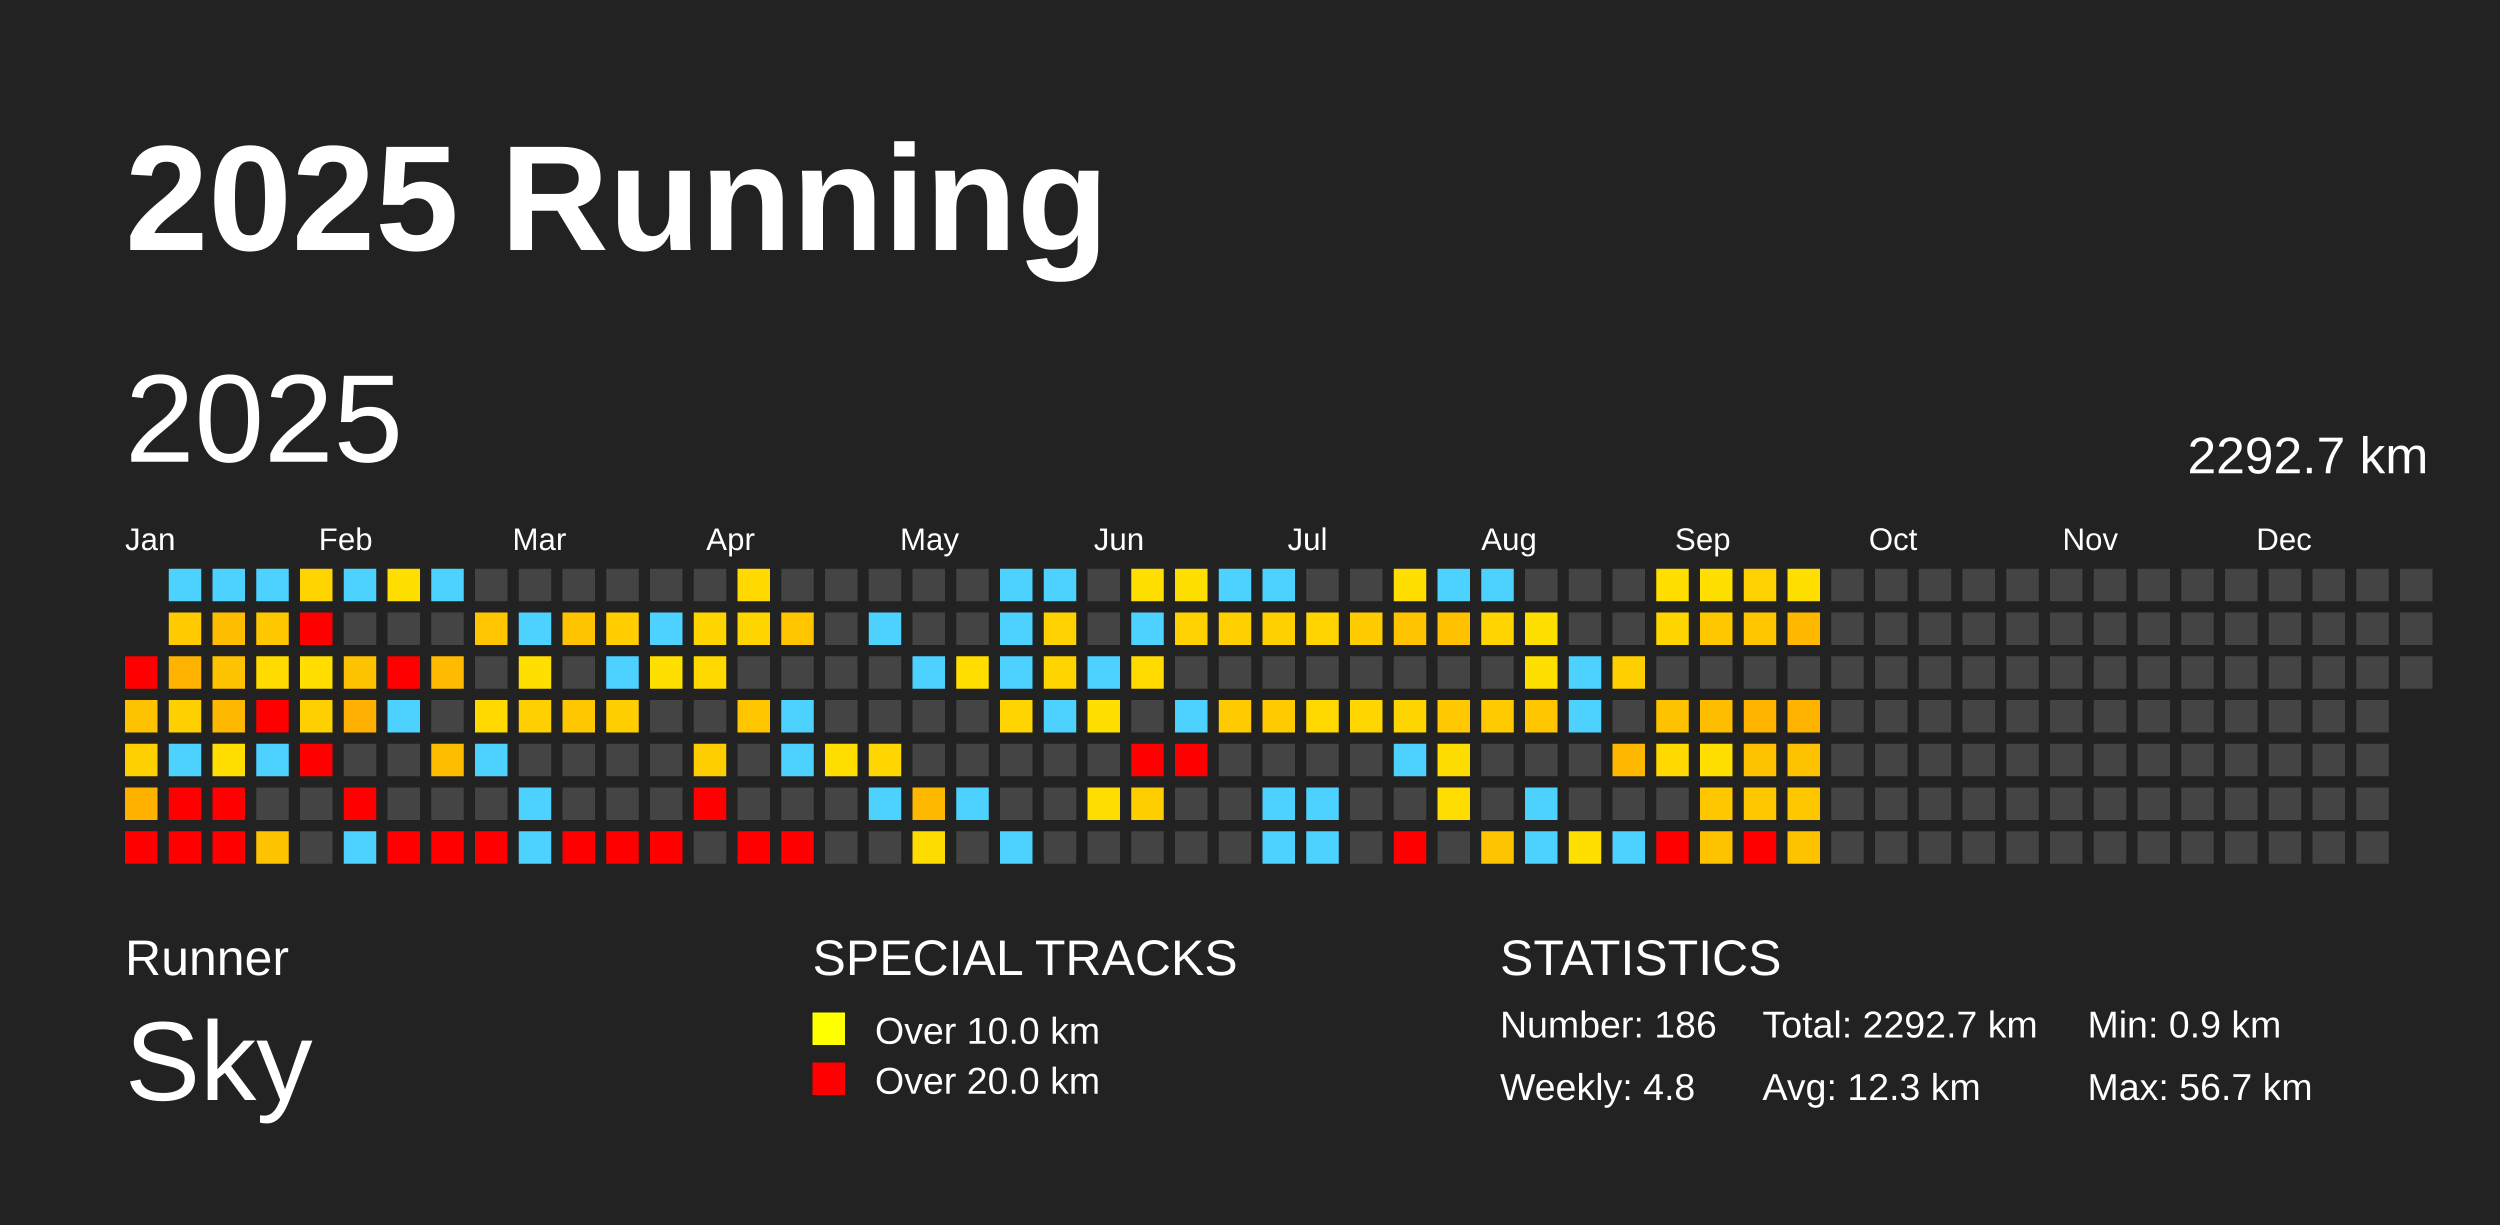
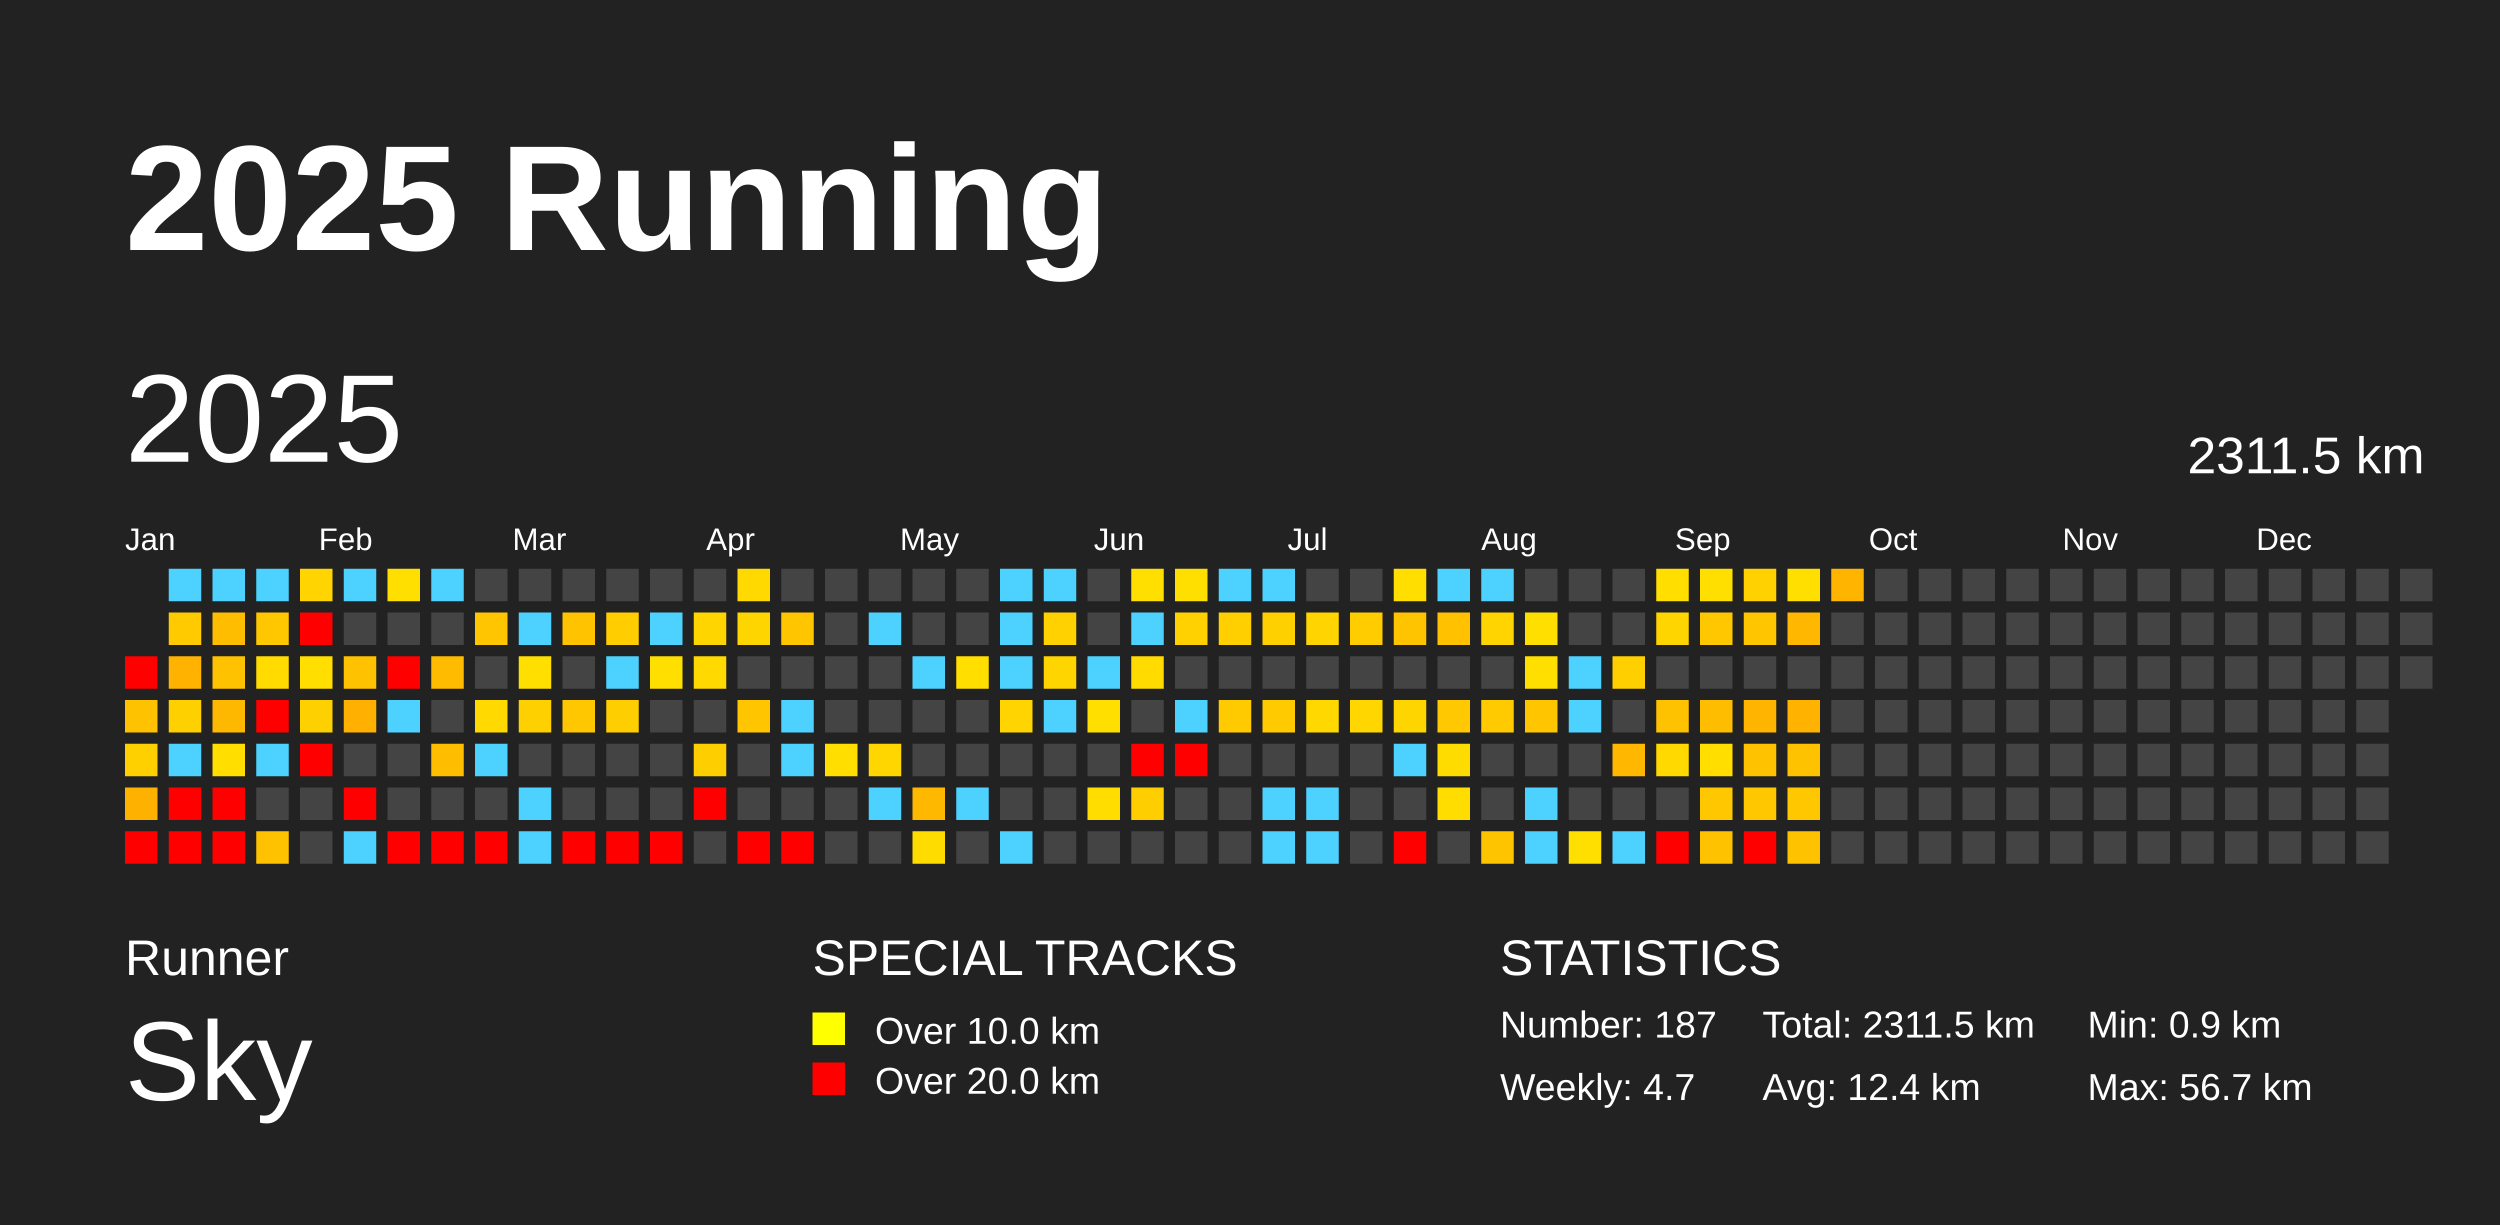
<svg xmlns="http://www.w3.org/2000/svg" baseProfile="full" height="98mm" version="1.1" viewBox="0,0,200,98" width="200mm">
  <defs />
  <rect fill="#222222" height="98" width="200" x="0" y="0" />
  <text fill="#FFFFFF" style="font-size:12px; font-family:Arial; font-weight:bold;" x="10" y="20">2025 Running</text>
  <text fill="#FFFFFF" style="font-size:4px; font-family:Arial" x="10" y="78">Runner</text>
  <text fill="#FFFFFF" style="font-size:9px; font-family:Arial" x="10" y="88">Sky</text>
  <text fill="#FFFFFF" style="font-size:4px; font-family:Arial" x="65" y="78">SPECIAL TRACKS</text>
  <rect fill="yellow" height="2.6" width="2.6" x="65" y="81" />
  <text fill="#FFFFFF" style="font-size:3px; font-family:Arial" x="70" y="83.5">Over 10.0 km</text>
  <rect fill="red" height="2.6" width="2.6" x="65" y="85" />
  <text fill="#FFFFFF" style="font-size:3px; font-family:Arial" x="70" y="87.5">Over 20.0 km</text>
  <text fill="#FFFFFF" style="font-size:4px; font-family:Arial" x="120" y="78">STATISTICS</text>
-   <text fill="#FFFFFF" style="font-size:3px; font-family:Arial" x="120" y="83">Number: 186</text>
-   <text fill="#FFFFFF" style="font-size:3px; font-family:Arial" x="120" y="88">Weekly: 4.8</text>
-   <text fill="#FFFFFF" style="font-size:3px; font-family:Arial" x="141" y="83">Total: 2292.7 km</text>
-   <text fill="#FFFFFF" style="font-size:3px; font-family:Arial" x="141" y="88">Avg: 12.3 km</text>
+   <text fill="#FFFFFF" style="font-size:3px; font-family:Arial" x="120" y="83">Number: 187</text>
+   <text fill="#FFFFFF" style="font-size:3px; font-family:Arial" x="120" y="88">Weekly: 4.7</text>
+   <text fill="#FFFFFF" style="font-size:3px; font-family:Arial" x="141" y="83">Total: 2311.5 km</text>
+   <text fill="#FFFFFF" style="font-size:3px; font-family:Arial" x="141" y="88">Avg: 12.4 km</text>
  <text fill="#FFFFFF" style="font-size:3px; font-family:Arial" x="167" y="83">Min: 0.9 km</text>
  <text fill="#FFFFFF" style="font-size:3px; font-family:Arial" x="167" y="88">Max: 56.7 km</text>
  <text dominant-baseline="hanging" fill="#FFFFFF" style="font-size:10.0px; font-family:Arial;" x="10" y="30">2025</text>
-   <text dominant-baseline="hanging" fill="#FFFFFF" style="font-size:4.125px; font-family:Arial;" x="175" y="35">2292.7 km</text>
+   <text dominant-baseline="hanging" fill="#FFFFFF" style="font-size:4.125px; font-family:Arial;" x="175" y="35">2311.5 km</text>
  <text fill="#FFFFFF" style="font-size:2.5px; font-family:Arial" x="10.0" y="44">Jan</text>
  <text fill="#FFFFFF" style="font-size:2.5px; font-family:Arial" x="25.5" y="44">Feb</text>
  <text fill="#FFFFFF" style="font-size:2.5px; font-family:Arial" x="41.0" y="44">Mar</text>
  <text fill="#FFFFFF" style="font-size:2.5px; font-family:Arial" x="56.5" y="44">Apr</text>
  <text fill="#FFFFFF" style="font-size:2.5px; font-family:Arial" x="72.0" y="44">May</text>
  <text fill="#FFFFFF" style="font-size:2.5px; font-family:Arial" x="87.5" y="44">Jun</text>
  <text fill="#FFFFFF" style="font-size:2.5px; font-family:Arial" x="103.0" y="44">Jul</text>
  <text fill="#FFFFFF" style="font-size:2.5px; font-family:Arial" x="118.5" y="44">Aug</text>
  <text fill="#FFFFFF" style="font-size:2.5px; font-family:Arial" x="134.0" y="44">Sep</text>
  <text fill="#FFFFFF" style="font-size:2.5px; font-family:Arial" x="149.5" y="44">Oct</text>
  <text fill="#FFFFFF" style="font-size:2.5px; font-family:Arial" x="165.0" y="44">Nov</text>
  <text fill="#FFFFFF" style="font-size:2.5px; font-family:Arial" x="180.5" y="44">Dec</text>
  <rect fill="red" height="2.6" width="2.6" x="10.0" y="52.5" />
  <rect fill="#ffc200" height="2.6" width="2.6" x="10.0" y="56.0" />
  <rect fill="#ffd000" height="2.6" width="2.6" x="10.0" y="59.5" />
  <rect fill="#ffb100" height="2.6" width="2.6" x="10.0" y="63.0" />
  <rect fill="red" height="2.6" width="2.6" x="10.0" y="66.5" />
  <rect fill="#4dd2ff" height="2.6" width="2.6" x="13.5" y="45.5" />
  <rect fill="#ffcb00" height="2.6" width="2.6" x="13.5" y="49.0" />
  <rect fill="#ffb300" height="2.6" width="2.6" x="13.5" y="52.5" />
  <rect fill="#ffd000" height="2.6" width="2.6" x="13.5" y="56.0" />
  <rect fill="#4dd2ff" height="2.6" width="2.6" x="13.5" y="59.5" />
  <rect fill="red" height="2.6" width="2.6" x="13.5" y="63.0" />
  <rect fill="red" height="2.6" width="2.6" x="13.5" y="66.5" />
  <rect fill="#4dd2ff" height="2.6" width="2.6" x="17.0" y="45.5" />
  <rect fill="#ffbd00" height="2.6" width="2.6" x="17.0" y="49.0" />
  <rect fill="#ffc200" height="2.6" width="2.6" x="17.0" y="52.5" />
  <rect fill="#ffb800" height="2.6" width="2.6" x="17.0" y="56.0" />
  <rect fill="#ffde00" height="2.6" width="2.6" x="17.0" y="59.5" />
  <rect fill="red" height="2.6" width="2.6" x="17.0" y="63.0" />
  <rect fill="red" height="2.6" width="2.6" x="17.0" y="66.5" />
  <rect fill="#4dd2ff" height="2.6" width="2.6" x="20.5" y="45.5" />
  <rect fill="#ffc700" height="2.6" width="2.6" x="20.5" y="49.0" />
  <rect fill="#ffdb00" height="2.6" width="2.6" x="20.5" y="52.5" />
  <rect fill="red" height="2.6" width="2.6" x="20.5" y="56.0" />
  <rect fill="#4dd2ff" height="2.6" width="2.6" x="20.5" y="59.5" />
  <rect fill="#444444" height="2.6" width="2.6" x="20.5" y="63.0" />
  <rect fill="#ffc200" height="2.6" width="2.6" x="20.5" y="66.5" />
  <rect fill="#ffd400" height="2.6" width="2.6" x="24.0" y="45.5" />
  <rect fill="red" height="2.6" width="2.6" x="24.0" y="49.0" />
  <rect fill="#ffde00" height="2.6" width="2.6" x="24.0" y="52.5" />
  <rect fill="#ffd000" height="2.6" width="2.6" x="24.0" y="56.0" />
  <rect fill="red" height="2.6" width="2.6" x="24.0" y="59.5" />
  <rect fill="#444444" height="2.6" width="2.6" x="24.0" y="63.0" />
  <rect fill="#444444" height="2.6" width="2.6" x="24.0" y="66.5" />
  <rect fill="#4dd2ff" height="2.6" width="2.6" x="27.5" y="45.5" />
  <rect fill="#444444" height="2.6" width="2.6" x="27.5" y="49.0" />
  <rect fill="#ffc200" height="2.6" width="2.6" x="27.5" y="52.5" />
  <rect fill="#ffb000" height="2.6" width="2.6" x="27.5" y="56.0" />
  <rect fill="#444444" height="2.6" width="2.6" x="27.5" y="59.5" />
  <rect fill="red" height="2.6" width="2.6" x="27.5" y="63.0" />
  <rect fill="#4dd2ff" height="2.6" width="2.6" x="27.5" y="66.5" />
  <rect fill="#ffdf00" height="2.6" width="2.6" x="31.0" y="45.5" />
  <rect fill="#444444" height="2.6" width="2.6" x="31.0" y="49.0" />
  <rect fill="red" height="2.6" width="2.6" x="31.0" y="52.5" />
  <rect fill="#4dd2ff" height="2.6" width="2.6" x="31.0" y="56.0" />
  <rect fill="#444444" height="2.6" width="2.6" x="31.0" y="59.5" />
  <rect fill="#444444" height="2.6" width="2.6" x="31.0" y="63.0" />
  <rect fill="red" height="2.6" width="2.6" x="31.0" y="66.5" />
  <rect fill="#4dd2ff" height="2.6" width="2.6" x="34.5" y="45.5" />
  <rect fill="#444444" height="2.6" width="2.6" x="34.5" y="49.0" />
  <rect fill="#ffbb00" height="2.6" width="2.6" x="34.5" y="52.5" />
  <rect fill="#444444" height="2.6" width="2.6" x="34.5" y="56.0" />
  <rect fill="#ffbd00" height="2.6" width="2.6" x="34.5" y="59.5" />
  <rect fill="#444444" height="2.6" width="2.6" x="34.5" y="63.0" />
  <rect fill="red" height="2.6" width="2.6" x="34.5" y="66.5" />
  <rect fill="#444444" height="2.6" width="2.6" x="38.0" y="45.5" />
  <rect fill="#ffc500" height="2.6" width="2.6" x="38.0" y="49.0" />
  <rect fill="#444444" height="2.6" width="2.6" x="38.0" y="52.5" />
  <rect fill="#ffd900" height="2.6" width="2.6" x="38.0" y="56.0" />
  <rect fill="#4dd2ff" height="2.6" width="2.6" x="38.0" y="59.5" />
  <rect fill="#444444" height="2.6" width="2.6" x="38.0" y="63.0" />
  <rect fill="red" height="2.6" width="2.6" x="38.0" y="66.5" />
  <rect fill="#444444" height="2.6" width="2.6" x="41.5" y="45.5" />
  <rect fill="#4dd2ff" height="2.6" width="2.6" x="41.5" y="49.0" />
  <rect fill="#ffdf00" height="2.6" width="2.6" x="41.5" y="52.5" />
  <rect fill="#ffd000" height="2.6" width="2.6" x="41.5" y="56.0" />
  <rect fill="#444444" height="2.6" width="2.6" x="41.5" y="59.5" />
  <rect fill="#4dd2ff" height="2.6" width="2.6" x="41.5" y="63.0" />
  <rect fill="#4dd2ff" height="2.6" width="2.6" x="41.5" y="66.5" />
  <rect fill="#444444" height="2.6" width="2.6" x="45.0" y="45.5" />
  <rect fill="#ffc300" height="2.6" width="2.6" x="45.0" y="49.0" />
  <rect fill="#444444" height="2.6" width="2.6" x="45.0" y="52.5" />
  <rect fill="#ffc700" height="2.6" width="2.6" x="45.0" y="56.0" />
  <rect fill="#444444" height="2.6" width="2.6" x="45.0" y="59.5" />
  <rect fill="#444444" height="2.6" width="2.6" x="45.0" y="63.0" />
  <rect fill="red" height="2.6" width="2.6" x="45.0" y="66.5" />
  <rect fill="#444444" height="2.6" width="2.6" x="48.5" y="45.5" />
  <rect fill="#ffcd00" height="2.6" width="2.6" x="48.5" y="49.0" />
  <rect fill="#4dd2ff" height="2.6" width="2.6" x="48.5" y="52.5" />
  <rect fill="#ffce00" height="2.6" width="2.6" x="48.5" y="56.0" />
  <rect fill="#444444" height="2.6" width="2.6" x="48.5" y="59.5" />
  <rect fill="#444444" height="2.6" width="2.6" x="48.5" y="63.0" />
  <rect fill="red" height="2.6" width="2.6" x="48.5" y="66.5" />
  <rect fill="#444444" height="2.6" width="2.6" x="52.0" y="45.5" />
  <rect fill="#4dd2ff" height="2.6" width="2.6" x="52.0" y="49.0" />
  <rect fill="#ffdf00" height="2.6" width="2.6" x="52.0" y="52.5" />
  <rect fill="#444444" height="2.6" width="2.6" x="52.0" y="56.0" />
  <rect fill="#444444" height="2.6" width="2.6" x="52.0" y="59.5" />
  <rect fill="#444444" height="2.6" width="2.6" x="52.0" y="63.0" />
  <rect fill="red" height="2.6" width="2.6" x="52.0" y="66.5" />
  <rect fill="#444444" height="2.6" width="2.6" x="55.5" y="45.5" />
  <rect fill="#ffd500" height="2.6" width="2.6" x="55.5" y="49.0" />
  <rect fill="#ffd900" height="2.6" width="2.6" x="55.5" y="52.5" />
  <rect fill="#444444" height="2.6" width="2.6" x="55.5" y="56.0" />
  <rect fill="#ffce00" height="2.6" width="2.6" x="55.5" y="59.5" />
  <rect fill="red" height="2.6" width="2.6" x="55.5" y="63.0" />
  <rect fill="#444444" height="2.6" width="2.6" x="55.5" y="66.5" />
  <rect fill="#ffd900" height="2.6" width="2.6" x="59.0" y="45.5" />
  <rect fill="#ffd500" height="2.6" width="2.6" x="59.0" y="49.0" />
  <rect fill="#444444" height="2.6" width="2.6" x="59.0" y="52.5" />
  <rect fill="#ffc600" height="2.6" width="2.6" x="59.0" y="56.0" />
  <rect fill="#444444" height="2.6" width="2.6" x="59.0" y="59.5" />
  <rect fill="#444444" height="2.6" width="2.6" x="59.0" y="63.0" />
  <rect fill="red" height="2.6" width="2.6" x="59.0" y="66.5" />
  <rect fill="#444444" height="2.6" width="2.6" x="62.5" y="45.5" />
  <rect fill="#ffc600" height="2.6" width="2.6" x="62.5" y="49.0" />
  <rect fill="#444444" height="2.6" width="2.6" x="62.5" y="52.5" />
  <rect fill="#4dd2ff" height="2.6" width="2.6" x="62.5" y="56.0" />
  <rect fill="#4dd2ff" height="2.6" width="2.6" x="62.5" y="59.5" />
  <rect fill="#444444" height="2.6" width="2.6" x="62.5" y="63.0" />
  <rect fill="red" height="2.6" width="2.6" x="62.5" y="66.5" />
  <rect fill="#444444" height="2.6" width="2.6" x="66.0" y="45.5" />
  <rect fill="#444444" height="2.6" width="2.6" x="66.0" y="49.0" />
  <rect fill="#444444" height="2.6" width="2.6" x="66.0" y="52.5" />
  <rect fill="#444444" height="2.6" width="2.6" x="66.0" y="56.0" />
  <rect fill="#ffde00" height="2.6" width="2.6" x="66.0" y="59.5" />
  <rect fill="#444444" height="2.6" width="2.6" x="66.0" y="63.0" />
  <rect fill="#444444" height="2.6" width="2.6" x="66.0" y="66.5" />
  <rect fill="#444444" height="2.6" width="2.6" x="69.5" y="45.5" />
  <rect fill="#4dd2ff" height="2.6" width="2.6" x="69.5" y="49.0" />
  <rect fill="#444444" height="2.6" width="2.6" x="69.5" y="52.5" />
  <rect fill="#444444" height="2.6" width="2.6" x="69.5" y="56.0" />
  <rect fill="#ffd600" height="2.6" width="2.6" x="69.5" y="59.5" />
  <rect fill="#4dd2ff" height="2.6" width="2.6" x="69.5" y="63.0" />
  <rect fill="#444444" height="2.6" width="2.6" x="69.5" y="66.5" />
  <rect fill="#444444" height="2.6" width="2.6" x="73.0" y="45.5" />
  <rect fill="#444444" height="2.6" width="2.6" x="73.0" y="49.0" />
  <rect fill="#4dd2ff" height="2.6" width="2.6" x="73.0" y="52.5" />
  <rect fill="#444444" height="2.6" width="2.6" x="73.0" y="56.0" />
  <rect fill="#444444" height="2.6" width="2.6" x="73.0" y="59.5" />
  <rect fill="#ffb800" height="2.6" width="2.6" x="73.0" y="63.0" />
  <rect fill="#ffdc00" height="2.6" width="2.6" x="73.0" y="66.5" />
  <rect fill="#444444" height="2.6" width="2.6" x="76.5" y="45.5" />
  <rect fill="#444444" height="2.6" width="2.6" x="76.5" y="49.0" />
  <rect fill="#ffde00" height="2.6" width="2.6" x="76.5" y="52.5" />
  <rect fill="#444444" height="2.6" width="2.6" x="76.5" y="56.0" />
  <rect fill="#444444" height="2.6" width="2.6" x="76.5" y="59.5" />
  <rect fill="#4dd2ff" height="2.6" width="2.6" x="76.5" y="63.0" />
  <rect fill="#444444" height="2.6" width="2.6" x="76.5" y="66.5" />
  <rect fill="#4dd2ff" height="2.6" width="2.6" x="80.0" y="45.5" />
  <rect fill="#4dd2ff" height="2.6" width="2.6" x="80.0" y="49.0" />
  <rect fill="#4dd2ff" height="2.6" width="2.6" x="80.0" y="52.5" />
  <rect fill="#ffd400" height="2.6" width="2.6" x="80.0" y="56.0" />
  <rect fill="#444444" height="2.6" width="2.6" x="80.0" y="59.5" />
  <rect fill="#444444" height="2.6" width="2.6" x="80.0" y="63.0" />
  <rect fill="#4dd2ff" height="2.6" width="2.6" x="80.0" y="66.5" />
  <rect fill="#4dd2ff" height="2.6" width="2.6" x="83.5" y="45.5" />
  <rect fill="#ffd100" height="2.6" width="2.6" x="83.5" y="49.0" />
  <rect fill="#ffd500" height="2.6" width="2.6" x="83.5" y="52.5" />
  <rect fill="#4dd2ff" height="2.6" width="2.6" x="83.5" y="56.0" />
  <rect fill="#444444" height="2.6" width="2.6" x="83.5" y="59.5" />
  <rect fill="#444444" height="2.6" width="2.6" x="83.5" y="63.0" />
  <rect fill="#444444" height="2.6" width="2.6" x="83.5" y="66.5" />
  <rect fill="#444444" height="2.6" width="2.6" x="87.0" y="45.5" />
  <rect fill="#444444" height="2.6" width="2.6" x="87.0" y="49.0" />
  <rect fill="#4dd2ff" height="2.6" width="2.6" x="87.0" y="52.5" />
  <rect fill="#ffdf00" height="2.6" width="2.6" x="87.0" y="56.0" />
  <rect fill="#444444" height="2.6" width="2.6" x="87.0" y="59.5" />
  <rect fill="#ffdd00" height="2.6" width="2.6" x="87.0" y="63.0" />
  <rect fill="#444444" height="2.6" width="2.6" x="87.0" y="66.5" />
  <rect fill="#ffdf00" height="2.6" width="2.6" x="90.5" y="45.5" />
  <rect fill="#4dd2ff" height="2.6" width="2.6" x="90.5" y="49.0" />
  <rect fill="#ffdb00" height="2.6" width="2.6" x="90.5" y="52.5" />
  <rect fill="#444444" height="2.6" width="2.6" x="90.5" y="56.0" />
  <rect fill="red" height="2.6" width="2.6" x="90.5" y="59.5" />
  <rect fill="#ffce00" height="2.6" width="2.6" x="90.5" y="63.0" />
  <rect fill="#444444" height="2.6" width="2.6" x="90.5" y="66.5" />
  <rect fill="#ffdf00" height="2.6" width="2.6" x="94.0" y="45.5" />
  <rect fill="#ffd100" height="2.6" width="2.6" x="94.0" y="49.0" />
  <rect fill="#444444" height="2.6" width="2.6" x="94.0" y="52.5" />
  <rect fill="#4dd2ff" height="2.6" width="2.6" x="94.0" y="56.0" />
  <rect fill="red" height="2.6" width="2.6" x="94.0" y="59.5" />
  <rect fill="#444444" height="2.6" width="2.6" x="94.0" y="63.0" />
  <rect fill="#444444" height="2.6" width="2.6" x="94.0" y="66.5" />
  <rect fill="#4dd2ff" height="2.6" width="2.6" x="97.5" y="45.5" />
  <rect fill="#ffcf00" height="2.6" width="2.6" x="97.5" y="49.0" />
  <rect fill="#444444" height="2.6" width="2.6" x="97.5" y="52.5" />
  <rect fill="#ffca00" height="2.6" width="2.6" x="97.5" y="56.0" />
  <rect fill="#444444" height="2.6" width="2.6" x="97.5" y="59.5" />
  <rect fill="#444444" height="2.6" width="2.6" x="97.5" y="63.0" />
  <rect fill="#444444" height="2.6" width="2.6" x="97.5" y="66.5" />
  <rect fill="#4dd2ff" height="2.6" width="2.6" x="101.0" y="45.5" />
  <rect fill="#ffd000" height="2.6" width="2.6" x="101.0" y="49.0" />
  <rect fill="#444444" height="2.6" width="2.6" x="101.0" y="52.5" />
  <rect fill="#ffca00" height="2.6" width="2.6" x="101.0" y="56.0" />
  <rect fill="#444444" height="2.6" width="2.6" x="101.0" y="59.5" />
  <rect fill="#4dd2ff" height="2.6" width="2.6" x="101.0" y="63.0" />
  <rect fill="#4dd2ff" height="2.6" width="2.6" x="101.0" y="66.5" />
  <rect fill="#444444" height="2.6" width="2.6" x="104.5" y="45.5" />
  <rect fill="#ffd400" height="2.6" width="2.6" x="104.5" y="49.0" />
  <rect fill="#444444" height="2.6" width="2.6" x="104.5" y="52.5" />
  <rect fill="#ffd800" height="2.6" width="2.6" x="104.5" y="56.0" />
  <rect fill="#444444" height="2.6" width="2.6" x="104.5" y="59.5" />
  <rect fill="#4dd2ff" height="2.6" width="2.6" x="104.5" y="63.0" />
  <rect fill="#4dd2ff" height="2.6" width="2.6" x="104.5" y="66.5" />
  <rect fill="#444444" height="2.6" width="2.6" x="108.0" y="45.5" />
  <rect fill="#ffcc00" height="2.6" width="2.6" x="108.0" y="49.0" />
  <rect fill="#444444" height="2.6" width="2.6" x="108.0" y="52.5" />
  <rect fill="#ffd600" height="2.6" width="2.6" x="108.0" y="56.0" />
  <rect fill="#444444" height="2.6" width="2.6" x="108.0" y="59.5" />
  <rect fill="#444444" height="2.6" width="2.6" x="108.0" y="63.0" />
  <rect fill="#444444" height="2.6" width="2.6" x="108.0" y="66.5" />
  <rect fill="#ffde00" height="2.6" width="2.6" x="111.5" y="45.5" />
  <rect fill="#ffc400" height="2.6" width="2.6" x="111.5" y="49.0" />
  <rect fill="#444444" height="2.6" width="2.6" x="111.5" y="52.5" />
  <rect fill="#ffd500" height="2.6" width="2.6" x="111.5" y="56.0" />
  <rect fill="#4dd2ff" height="2.6" width="2.6" x="111.5" y="59.5" />
  <rect fill="#444444" height="2.6" width="2.6" x="111.5" y="63.0" />
  <rect fill="red" height="2.6" width="2.6" x="111.5" y="66.5" />
  <rect fill="#4dd2ff" height="2.6" width="2.6" x="115.0" y="45.5" />
  <rect fill="#ffc100" height="2.6" width="2.6" x="115.0" y="49.0" />
  <rect fill="#444444" height="2.6" width="2.6" x="115.0" y="52.5" />
  <rect fill="#ffc800" height="2.6" width="2.6" x="115.0" y="56.0" />
  <rect fill="#ffdc00" height="2.6" width="2.6" x="115.0" y="59.5" />
  <rect fill="#ffdd00" height="2.6" width="2.6" x="115.0" y="63.0" />
  <rect fill="#444444" height="2.6" width="2.6" x="115.0" y="66.5" />
  <rect fill="#4dd2ff" height="2.6" width="2.6" x="118.5" y="45.5" />
  <rect fill="#ffd400" height="2.6" width="2.6" x="118.5" y="49.0" />
  <rect fill="#444444" height="2.6" width="2.6" x="118.5" y="52.5" />
  <rect fill="#ffca00" height="2.6" width="2.6" x="118.5" y="56.0" />
  <rect fill="#444444" height="2.6" width="2.6" x="118.5" y="59.5" />
  <rect fill="#444444" height="2.6" width="2.6" x="118.5" y="63.0" />
  <rect fill="#ffc400" height="2.6" width="2.6" x="118.5" y="66.5" />
  <rect fill="#444444" height="2.6" width="2.6" x="122.0" y="45.5" />
  <rect fill="#ffdf00" height="2.6" width="2.6" x="122.0" y="49.0" />
  <rect fill="#ffdf00" height="2.6" width="2.6" x="122.0" y="52.5" />
  <rect fill="#ffc600" height="2.6" width="2.6" x="122.0" y="56.0" />
  <rect fill="#444444" height="2.6" width="2.6" x="122.0" y="59.5" />
  <rect fill="#4dd2ff" height="2.6" width="2.6" x="122.0" y="63.0" />
  <rect fill="#4dd2ff" height="2.6" width="2.6" x="122.0" y="66.5" />
  <rect fill="#444444" height="2.6" width="2.6" x="125.5" y="45.5" />
  <rect fill="#444444" height="2.6" width="2.6" x="125.5" y="49.0" />
  <rect fill="#4dd2ff" height="2.6" width="2.6" x="125.5" y="52.5" />
  <rect fill="#4dd2ff" height="2.6" width="2.6" x="125.5" y="56.0" />
  <rect fill="#444444" height="2.6" width="2.6" x="125.5" y="59.5" />
  <rect fill="#444444" height="2.6" width="2.6" x="125.5" y="63.0" />
  <rect fill="#ffdf00" height="2.6" width="2.6" x="125.5" y="66.5" />
  <rect fill="#444444" height="2.6" width="2.6" x="129.0" y="45.5" />
  <rect fill="#444444" height="2.6" width="2.6" x="129.0" y="49.0" />
  <rect fill="#ffcf00" height="2.6" width="2.6" x="129.0" y="52.5" />
  <rect fill="#444444" height="2.6" width="2.6" x="129.0" y="56.0" />
  <rect fill="#ffb700" height="2.6" width="2.6" x="129.0" y="59.5" />
  <rect fill="#444444" height="2.6" width="2.6" x="129.0" y="63.0" />
  <rect fill="#4dd2ff" height="2.6" width="2.6" x="129.0" y="66.5" />
  <rect fill="#ffde00" height="2.6" width="2.6" x="132.5" y="45.5" />
  <rect fill="#ffd500" height="2.6" width="2.6" x="132.5" y="49.0" />
  <rect fill="#444444" height="2.6" width="2.6" x="132.5" y="52.5" />
  <rect fill="#ffc200" height="2.6" width="2.6" x="132.5" y="56.0" />
  <rect fill="#ffd900" height="2.6" width="2.6" x="132.5" y="59.5" />
  <rect fill="#444444" height="2.6" width="2.6" x="132.5" y="63.0" />
  <rect fill="red" height="2.6" width="2.6" x="132.5" y="66.5" />
  <rect fill="#ffdf00" height="2.6" width="2.6" x="136.0" y="45.5" />
  <rect fill="#ffc700" height="2.6" width="2.6" x="136.0" y="49.0" />
  <rect fill="#444444" height="2.6" width="2.6" x="136.0" y="52.5" />
  <rect fill="#ffbd00" height="2.6" width="2.6" x="136.0" y="56.0" />
  <rect fill="#ffde00" height="2.6" width="2.6" x="136.0" y="59.5" />
  <rect fill="#ffc700" height="2.6" width="2.6" x="136.0" y="63.0" />
  <rect fill="#ffc200" height="2.6" width="2.6" x="136.0" y="66.5" />
  <rect fill="#ffd100" height="2.6" width="2.6" x="139.5" y="45.5" />
  <rect fill="#ffc600" height="2.6" width="2.6" x="139.5" y="49.0" />
  <rect fill="#444444" height="2.6" width="2.6" x="139.5" y="52.5" />
  <rect fill="#ffb400" height="2.6" width="2.6" x="139.5" y="56.0" />
  <rect fill="#ffc200" height="2.6" width="2.6" x="139.5" y="59.5" />
  <rect fill="#ffc700" height="2.6" width="2.6" x="139.5" y="63.0" />
  <rect fill="red" height="2.6" width="2.6" x="139.5" y="66.5" />
  <rect fill="#ffdf00" height="2.6" width="2.6" x="143.0" y="45.5" />
  <rect fill="#ffb700" height="2.6" width="2.6" x="143.0" y="49.0" />
  <rect fill="#444444" height="2.6" width="2.6" x="143.0" y="52.5" />
  <rect fill="#ffb300" height="2.6" width="2.6" x="143.0" y="56.0" />
  <rect fill="#ffc200" height="2.6" width="2.6" x="143.0" y="59.5" />
  <rect fill="#ffc700" height="2.6" width="2.6" x="143.0" y="63.0" />
  <rect fill="#ffc200" height="2.6" width="2.6" x="143.0" y="66.5" />
-   <rect fill="#444444" height="2.6" width="2.6" x="146.5" y="45.5" />
+   <rect fill="#ffb500" height="2.6" width="2.6" x="146.5" y="45.5" />
  <rect fill="#444444" height="2.6" width="2.6" x="146.5" y="49.0" />
  <rect fill="#444444" height="2.6" width="2.6" x="146.5" y="52.5" />
  <rect fill="#444444" height="2.6" width="2.6" x="146.5" y="56.0" />
  <rect fill="#444444" height="2.6" width="2.6" x="146.5" y="59.5" />
  <rect fill="#444444" height="2.6" width="2.6" x="146.5" y="63.0" />
  <rect fill="#444444" height="2.6" width="2.6" x="146.5" y="66.5" />
  <rect fill="#444444" height="2.6" width="2.6" x="150.0" y="45.5" />
  <rect fill="#444444" height="2.6" width="2.6" x="150.0" y="49.0" />
  <rect fill="#444444" height="2.6" width="2.6" x="150.0" y="52.5" />
  <rect fill="#444444" height="2.6" width="2.6" x="150.0" y="56.0" />
  <rect fill="#444444" height="2.6" width="2.6" x="150.0" y="59.5" />
  <rect fill="#444444" height="2.6" width="2.6" x="150.0" y="63.0" />
  <rect fill="#444444" height="2.6" width="2.6" x="150.0" y="66.5" />
  <rect fill="#444444" height="2.6" width="2.6" x="153.5" y="45.5" />
  <rect fill="#444444" height="2.6" width="2.6" x="153.5" y="49.0" />
  <rect fill="#444444" height="2.6" width="2.6" x="153.5" y="52.5" />
  <rect fill="#444444" height="2.6" width="2.6" x="153.5" y="56.0" />
  <rect fill="#444444" height="2.6" width="2.6" x="153.5" y="59.5" />
  <rect fill="#444444" height="2.6" width="2.6" x="153.5" y="63.0" />
  <rect fill="#444444" height="2.6" width="2.6" x="153.5" y="66.5" />
  <rect fill="#444444" height="2.6" width="2.6" x="157.0" y="45.5" />
  <rect fill="#444444" height="2.6" width="2.6" x="157.0" y="49.0" />
  <rect fill="#444444" height="2.6" width="2.6" x="157.0" y="52.5" />
  <rect fill="#444444" height="2.6" width="2.6" x="157.0" y="56.0" />
  <rect fill="#444444" height="2.6" width="2.6" x="157.0" y="59.5" />
  <rect fill="#444444" height="2.6" width="2.6" x="157.0" y="63.0" />
  <rect fill="#444444" height="2.6" width="2.6" x="157.0" y="66.5" />
  <rect fill="#444444" height="2.6" width="2.6" x="160.5" y="45.5" />
  <rect fill="#444444" height="2.6" width="2.6" x="160.5" y="49.0" />
  <rect fill="#444444" height="2.6" width="2.6" x="160.5" y="52.5" />
  <rect fill="#444444" height="2.6" width="2.6" x="160.5" y="56.0" />
  <rect fill="#444444" height="2.6" width="2.6" x="160.5" y="59.5" />
  <rect fill="#444444" height="2.6" width="2.6" x="160.5" y="63.0" />
  <rect fill="#444444" height="2.6" width="2.6" x="160.5" y="66.5" />
  <rect fill="#444444" height="2.6" width="2.6" x="164.0" y="45.5" />
  <rect fill="#444444" height="2.6" width="2.6" x="164.0" y="49.0" />
  <rect fill="#444444" height="2.6" width="2.6" x="164.0" y="52.5" />
  <rect fill="#444444" height="2.6" width="2.6" x="164.0" y="56.0" />
  <rect fill="#444444" height="2.6" width="2.6" x="164.0" y="59.5" />
  <rect fill="#444444" height="2.6" width="2.6" x="164.0" y="63.0" />
  <rect fill="#444444" height="2.6" width="2.6" x="164.0" y="66.5" />
  <rect fill="#444444" height="2.6" width="2.6" x="167.5" y="45.5" />
  <rect fill="#444444" height="2.6" width="2.6" x="167.5" y="49.0" />
  <rect fill="#444444" height="2.6" width="2.6" x="167.5" y="52.5" />
  <rect fill="#444444" height="2.6" width="2.6" x="167.5" y="56.0" />
  <rect fill="#444444" height="2.6" width="2.6" x="167.5" y="59.5" />
  <rect fill="#444444" height="2.6" width="2.6" x="167.5" y="63.0" />
  <rect fill="#444444" height="2.6" width="2.6" x="167.5" y="66.5" />
  <rect fill="#444444" height="2.6" width="2.6" x="171.0" y="45.5" />
  <rect fill="#444444" height="2.6" width="2.6" x="171.0" y="49.0" />
  <rect fill="#444444" height="2.6" width="2.6" x="171.0" y="52.5" />
  <rect fill="#444444" height="2.6" width="2.6" x="171.0" y="56.0" />
  <rect fill="#444444" height="2.6" width="2.6" x="171.0" y="59.5" />
  <rect fill="#444444" height="2.6" width="2.6" x="171.0" y="63.0" />
  <rect fill="#444444" height="2.6" width="2.6" x="171.0" y="66.5" />
  <rect fill="#444444" height="2.6" width="2.6" x="174.5" y="45.5" />
  <rect fill="#444444" height="2.6" width="2.6" x="174.5" y="49.0" />
  <rect fill="#444444" height="2.6" width="2.6" x="174.5" y="52.5" />
  <rect fill="#444444" height="2.6" width="2.6" x="174.5" y="56.0" />
  <rect fill="#444444" height="2.6" width="2.6" x="174.5" y="59.5" />
  <rect fill="#444444" height="2.6" width="2.6" x="174.5" y="63.0" />
  <rect fill="#444444" height="2.6" width="2.6" x="174.5" y="66.5" />
  <rect fill="#444444" height="2.6" width="2.6" x="178.0" y="45.5" />
  <rect fill="#444444" height="2.6" width="2.6" x="178.0" y="49.0" />
  <rect fill="#444444" height="2.6" width="2.6" x="178.0" y="52.5" />
  <rect fill="#444444" height="2.6" width="2.6" x="178.0" y="56.0" />
  <rect fill="#444444" height="2.6" width="2.6" x="178.0" y="59.5" />
  <rect fill="#444444" height="2.6" width="2.6" x="178.0" y="63.0" />
  <rect fill="#444444" height="2.6" width="2.6" x="178.0" y="66.5" />
  <rect fill="#444444" height="2.6" width="2.6" x="181.5" y="45.5" />
  <rect fill="#444444" height="2.6" width="2.6" x="181.5" y="49.0" />
  <rect fill="#444444" height="2.6" width="2.6" x="181.5" y="52.5" />
  <rect fill="#444444" height="2.6" width="2.6" x="181.5" y="56.0" />
  <rect fill="#444444" height="2.6" width="2.6" x="181.5" y="59.5" />
  <rect fill="#444444" height="2.6" width="2.6" x="181.5" y="63.0" />
  <rect fill="#444444" height="2.6" width="2.6" x="181.5" y="66.5" />
  <rect fill="#444444" height="2.6" width="2.6" x="185.0" y="45.5" />
  <rect fill="#444444" height="2.6" width="2.6" x="185.0" y="49.0" />
  <rect fill="#444444" height="2.6" width="2.6" x="185.0" y="52.5" />
  <rect fill="#444444" height="2.6" width="2.6" x="185.0" y="56.0" />
  <rect fill="#444444" height="2.6" width="2.6" x="185.0" y="59.5" />
  <rect fill="#444444" height="2.6" width="2.6" x="185.0" y="63.0" />
  <rect fill="#444444" height="2.6" width="2.6" x="185.0" y="66.5" />
  <rect fill="#444444" height="2.6" width="2.6" x="188.5" y="45.5" />
  <rect fill="#444444" height="2.6" width="2.6" x="188.5" y="49.0" />
  <rect fill="#444444" height="2.6" width="2.6" x="188.5" y="52.5" />
  <rect fill="#444444" height="2.6" width="2.6" x="188.5" y="56.0" />
  <rect fill="#444444" height="2.6" width="2.6" x="188.5" y="59.5" />
  <rect fill="#444444" height="2.6" width="2.6" x="188.5" y="63.0" />
  <rect fill="#444444" height="2.6" width="2.6" x="188.5" y="66.5" />
  <rect fill="#444444" height="2.6" width="2.6" x="192.0" y="45.5" />
  <rect fill="#444444" height="2.6" width="2.6" x="192.0" y="49.0" />
  <rect fill="#444444" height="2.6" width="2.6" x="192.0" y="52.5" />
</svg>
